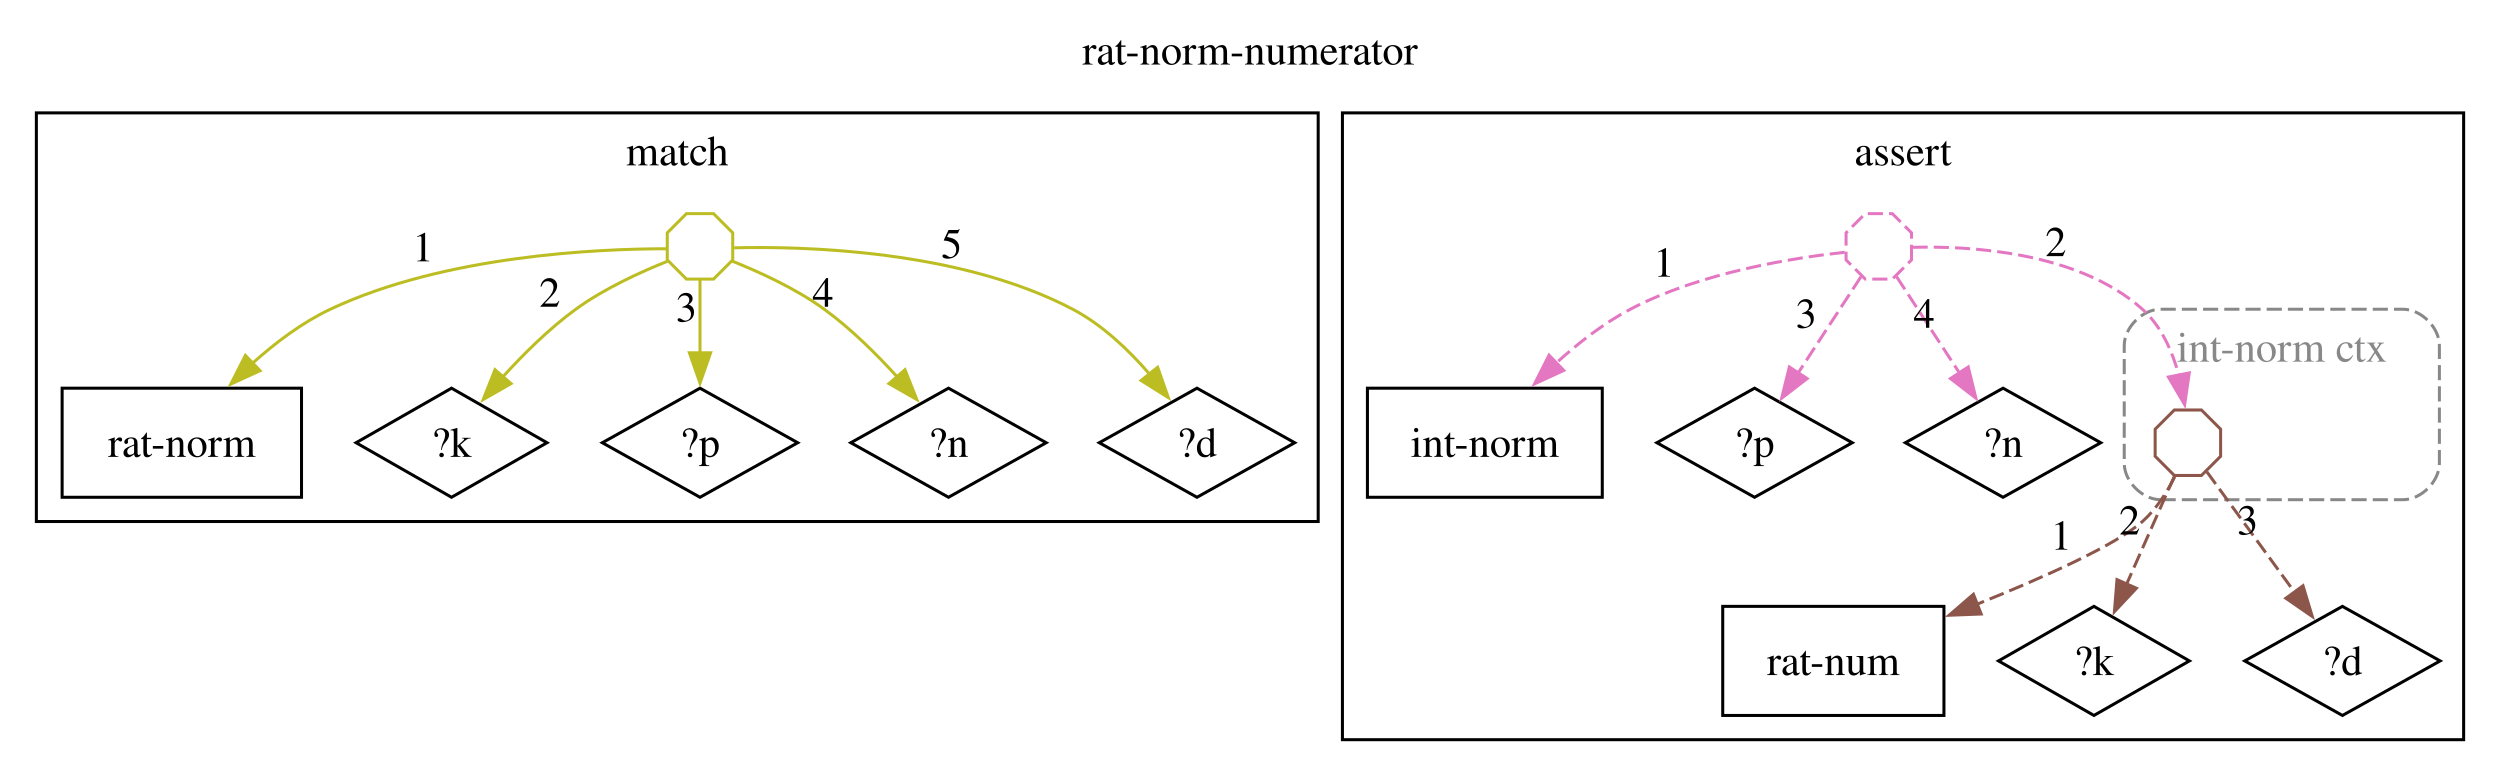
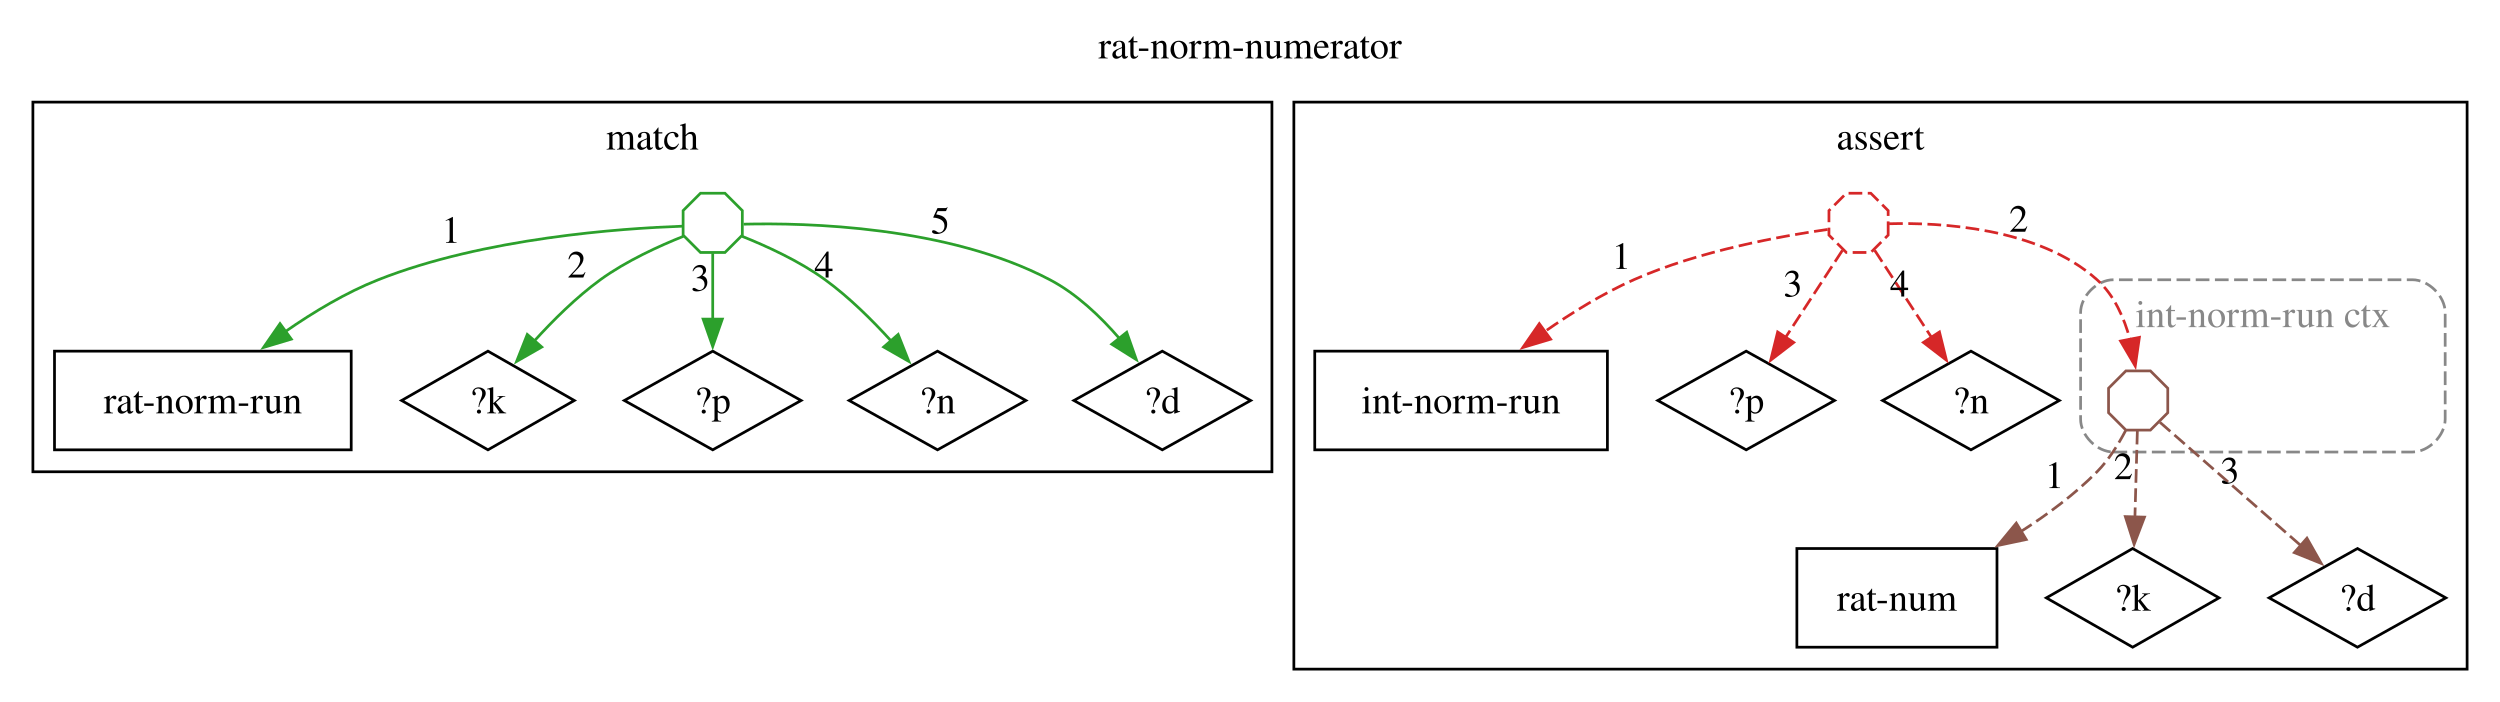
- <svg xmlns="http://www.w3.org/2000/svg" width="825pt" height="256pt" viewBox="0.00 0.00 825.00 256.00">
+ <svg xmlns="http://www.w3.org/2000/svg" width="912pt" height="256pt" viewBox="0.00 0.00 912.00 256.00">
  <g id="graph0" class="graph" transform="scale(1 1) rotate(0) translate(4 252.1)">
-     <polygon fill="white" stroke="none" points="-4,4 -4,-252.1 821,-252.1 821,4 -4,4" />
-     <text xml:space="preserve" text-anchor="middle" x="408.5" y="-230.8" font-family="Times,serif" font-size="14.00">rat-norm-numerator</text>
+     <polygon fill="white" stroke="none" points="-4,4 -4,-252.1 908,-252.1 908,4 -4,4" />
+     <text xml:space="preserve" text-anchor="middle" x="452" y="-230.8" font-family="Times,serif" font-size="14.00">rat-norm-numerator</text>
    <g id="clust1" class="cluster">
-       <polygon fill="none" stroke="black" points="8,-80 8,-214.85 431,-214.85 431,-80 8,-80" />
-       <text xml:space="preserve" text-anchor="middle" x="219.5" y="-197.55" font-family="Times,serif" font-size="14.00">match</text>
+       <polygon fill="none" stroke="black" points="8,-80 8,-214.85 460,-214.85 460,-80 8,-80" />
+       <text xml:space="preserve" text-anchor="middle" x="234" y="-197.55" font-family="Times,serif" font-size="14.00">match</text>
    </g>
    <g id="clust2" class="cluster">
-       <polygon fill="none" stroke="black" points="439,-8 439,-214.85 809,-214.85 809,-8 439,-8" />
-       <text xml:space="preserve" text-anchor="middle" x="624" y="-197.55" font-family="Times,serif" font-size="14.00">assert</text>
+       <polygon fill="none" stroke="black" points="468,-8 468,-214.85 896,-214.85 896,-8 468,-8" />
+       <text xml:space="preserve" text-anchor="middle" x="682" y="-197.55" font-family="Times,serif" font-size="14.00">assert</text>
    </g>
    <g id="clust3" class="cluster">
-       <path fill="none" stroke="#888888" stroke-dasharray="5,2" d="M709,-87.2C709,-87.2 789,-87.2 789,-87.2 795,-87.2 801,-93.2 801,-99.2 801,-99.2 801,-138.05 801,-138.05 801,-144.05 795,-150.05 789,-150.05 789,-150.05 709,-150.05 709,-150.05 703,-150.05 697,-144.05 697,-138.05 697,-138.05 697,-99.2 697,-99.2 697,-93.2 703,-87.2 709,-87.2" />
-       <text xml:space="preserve" text-anchor="middle" x="749" y="-132.75" font-family="Times,serif" font-size="14.00" fill="#888888">int-norm ctx</text>
+       <path fill="none" stroke="#888888" stroke-dasharray="5,2" d="M767,-87.2C767,-87.2 876,-87.2 876,-87.2 882,-87.2 888,-93.2 888,-99.2 888,-99.2 888,-138.05 888,-138.05 888,-144.05 882,-150.05 876,-150.05 876,-150.05 767,-150.05 767,-150.05 761,-150.05 755,-144.05 755,-138.05 755,-138.05 755,-99.2 755,-99.2 755,-93.2 761,-87.2 767,-87.2" />
+       <text xml:space="preserve" text-anchor="middle" x="821.5" y="-132.75" font-family="Times,serif" font-size="14.00" fill="#888888">int-norm-run ctx</text>
    </g>
    <g id="node1" class="node">
-       <polygon fill="none" stroke="black" points="95.5,-124 16.5,-124 16.5,-88 95.5,-88 95.5,-124" />
-       <text xml:space="preserve" text-anchor="middle" x="56" y="-101.33" font-family="Times,serif" font-size="14.00">rat-norm</text>
+       <polygon fill="none" stroke="black" points="124.12,-124 15.88,-124 15.88,-88 124.12,-88 124.12,-124" />
+       <text xml:space="preserve" text-anchor="middle" x="70" y="-101.33" font-family="Times,serif" font-size="14.00">rat-norm-run</text>
    </g>
    <g id="node2" class="node">
-       <polygon fill="none" stroke="black" points="145,-124 113.5,-106 145,-88 176.5,-106 145,-124" />
-       <text xml:space="preserve" text-anchor="middle" x="145" y="-101.33" font-family="Times,serif" font-size="14.00">?k</text>
+       <polygon fill="none" stroke="black" points="174,-124 142.5,-106 174,-88 205.5,-106 174,-124" />
+       <text xml:space="preserve" text-anchor="middle" x="174" y="-101.33" font-family="Times,serif" font-size="14.00">?k</text>
    </g>
    <g id="node3" class="node">
-       <polygon fill="none" stroke="black" points="227,-124 194.76,-106 227,-88 259.24,-106 227,-124" />
-       <text xml:space="preserve" text-anchor="middle" x="227" y="-101.33" font-family="Times,serif" font-size="14.00">?p</text>
+       <polygon fill="none" stroke="black" points="256,-124 223.76,-106 256,-88 288.24,-106 256,-124" />
+       <text xml:space="preserve" text-anchor="middle" x="256" y="-101.33" font-family="Times,serif" font-size="14.00">?p</text>
    </g>
    <g id="node4" class="node">
-       <polygon fill="none" stroke="black" points="309,-124 276.76,-106 309,-88 341.24,-106 309,-124" />
-       <text xml:space="preserve" text-anchor="middle" x="309" y="-101.33" font-family="Times,serif" font-size="14.00">?n</text>
+       <polygon fill="none" stroke="black" points="338,-124 305.76,-106 338,-88 370.24,-106 338,-124" />
+       <text xml:space="preserve" text-anchor="middle" x="338" y="-101.33" font-family="Times,serif" font-size="14.00">?n</text>
    </g>
    <g id="node5" class="node">
-       <polygon fill="none" stroke="black" points="391,-124 358.76,-106 391,-88 423.24,-106 391,-124" />
-       <text xml:space="preserve" text-anchor="middle" x="391" y="-101.33" font-family="Times,serif" font-size="14.00">?d</text>
+       <polygon fill="none" stroke="black" points="420,-124 387.76,-106 420,-88 452.24,-106 420,-124" />
+       <text xml:space="preserve" text-anchor="middle" x="420" y="-101.33" font-family="Times,serif" font-size="14.00">?d</text>
    </g>
    <g id="node6" class="node">
-       <polygon fill="none" stroke="#bcbd22" points="237.8,-166.33 237.8,-175.27 231.47,-181.6 222.53,-181.6 216.2,-175.27 216.2,-166.33 222.53,-160 231.47,-160 237.8,-166.33" />
+       <polygon fill="none" stroke="#2ca02c" points="266.8,-166.33 266.8,-175.27 260.47,-181.6 251.53,-181.6 245.2,-175.27 245.2,-166.33 251.53,-160 260.47,-160 266.8,-166.33" />
    </g>
    <g id="edge1" class="edge">
-       <path fill="none" stroke="#bcbd22" d="M215.97,-170.01C193.82,-170.01 142.84,-167.9 105,-150.05 95.72,-145.68 86.88,-139.01 79.32,-132.22" />
-       <polygon fill="#bcbd22" stroke="#bcbd22" points="81.82,-129.77 72.18,-125.37 76.98,-134.82 81.82,-129.77" />
-       <text xml:space="preserve" text-anchor="middle" x="135.6" y="-165.86" font-family="Times,serif" font-size="14.00">1</text>
+       <path fill="none" stroke="#2ca02c" d="M244.81,-169.58C222.81,-168.8 172.71,-165.35 134,-150.05 122.2,-145.39 110.37,-138.28 100.15,-131.18" />
+       <polygon fill="#2ca02c" stroke="#2ca02c" points="102.27,-128.39 92.12,-125.34 98.15,-134.05 102.27,-128.39" />
+       <text xml:space="preserve" text-anchor="middle" x="160.54" y="-163.51" font-family="Times,serif" font-size="14.00">1</text>
    </g>
    <g id="edge2" class="edge">
-       <path fill="none" stroke="#bcbd22" d="M216.31,-165.9C207.68,-162.46 195.45,-156.93 186,-150.05 177.24,-143.67 168.78,-135.29 161.83,-127.62" />
-       <polygon fill="#bcbd22" stroke="#bcbd22" points="164.64,-125.51 155.45,-120.25 159.35,-130.1 164.64,-125.51" />
-       <text xml:space="preserve" text-anchor="middle" x="177.42" y="-150.87" font-family="Times,serif" font-size="14.00">2</text>
+       <path fill="none" stroke="#2ca02c" d="M245.31,-165.9C236.68,-162.46 224.45,-156.93 215,-150.05 206.24,-143.67 197.78,-135.29 190.83,-127.62" />
+       <polygon fill="#2ca02c" stroke="#2ca02c" points="193.64,-125.51 184.45,-120.25 188.35,-130.1 193.64,-125.51" />
+       <text xml:space="preserve" text-anchor="middle" x="206.42" y="-150.87" font-family="Times,serif" font-size="14.00">2</text>
    </g>
    <g id="edge3" class="edge">
-       <path fill="none" stroke="#bcbd22" d="M227,-159.71C227,-153.13 227,-144.19 227,-135.54" />
-       <polygon fill="#bcbd22" stroke="#bcbd22" points="230.5,-135.69 227,-125.69 223.5,-135.69 230.5,-135.69" />
-       <text xml:space="preserve" text-anchor="middle" x="222.5" y="-145.99" font-family="Times,serif" font-size="14.00">3</text>
+       <path fill="none" stroke="#2ca02c" d="M256,-159.71C256,-153.13 256,-144.19 256,-135.54" />
+       <polygon fill="#2ca02c" stroke="#2ca02c" points="259.5,-135.69 256,-125.69 252.5,-135.69 259.5,-135.69" />
+       <text xml:space="preserve" text-anchor="middle" x="251.5" y="-145.99" font-family="Times,serif" font-size="14.00">3</text>
    </g>
    <g id="edge4" class="edge">
-       <path fill="none" stroke="#bcbd22" d="M237.69,-165.9C246.32,-162.46 258.55,-156.93 268,-150.05 276.76,-143.67 285.22,-135.29 292.17,-127.62" />
-       <polygon fill="#bcbd22" stroke="#bcbd22" points="294.65,-130.1 298.55,-120.25 289.36,-125.51 294.65,-130.1" />
-       <text xml:space="preserve" text-anchor="middle" x="267.58" y="-150.87" font-family="Times,serif" font-size="14.00">4</text>
+       <path fill="none" stroke="#2ca02c" d="M266.69,-165.9C275.32,-162.46 287.55,-156.93 297,-150.05 305.76,-143.67 314.22,-135.29 321.17,-127.62" />
+       <polygon fill="#2ca02c" stroke="#2ca02c" points="323.65,-130.1 327.55,-120.25 318.36,-125.51 323.65,-130.1" />
+       <text xml:space="preserve" text-anchor="middle" x="296.58" y="-150.87" font-family="Times,serif" font-size="14.00">4</text>
    </g>
    <g id="edge5" class="edge">
-       <path fill="none" stroke="#bcbd22" d="M238.27,-170.32C260.85,-170.87 312.68,-169.69 350,-150.05 359.72,-144.94 368.44,-136.64 375.31,-128.69" />
-       <polygon fill="#bcbd22" stroke="#bcbd22" points="378.02,-130.9 381.54,-120.9 372.56,-126.53 378.02,-130.9" />
-       <text xml:space="preserve" text-anchor="middle" x="310.06" y="-166.93" font-family="Times,serif" font-size="14.00">5</text>
+       <path fill="none" stroke="#2ca02c" d="M267.27,-170.32C289.85,-170.87 341.68,-169.69 379,-150.05 388.72,-144.94 397.44,-136.64 404.31,-128.69" />
+       <polygon fill="#2ca02c" stroke="#2ca02c" points="407.02,-130.9 410.54,-120.9 401.56,-126.53 407.02,-130.9" />
+       <text xml:space="preserve" text-anchor="middle" x="339.06" y="-166.93" font-family="Times,serif" font-size="14.00">5</text>
    </g>
    <g id="node7" class="node">
-       <polygon fill="none" stroke="black" points="524.75,-124 447.25,-124 447.25,-88 524.75,-88 524.75,-124" />
-       <text xml:space="preserve" text-anchor="middle" x="486" y="-101.33" font-family="Times,serif" font-size="14.00">int-norm</text>
+       <polygon fill="none" stroke="black" points="582.38,-124 475.62,-124 475.62,-88 582.38,-88 582.38,-124" />
+       <text xml:space="preserve" text-anchor="middle" x="529" y="-101.33" font-family="Times,serif" font-size="14.00">int-norm-run</text>
    </g>
    <g id="node8" class="node">
-       <polygon fill="none" stroke="black" points="637.5,-52 564.5,-52 564.5,-16 637.5,-16 637.5,-52" />
-       <text xml:space="preserve" text-anchor="middle" x="601" y="-29.32" font-family="Times,serif" font-size="14.00">rat-num</text>
+       <polygon fill="none" stroke="black" points="724.5,-52 651.5,-52 651.5,-16 724.5,-16 724.5,-52" />
+       <text xml:space="preserve" text-anchor="middle" x="688" y="-29.32" font-family="Times,serif" font-size="14.00">rat-num</text>
    </g>
    <g id="node9" class="node">
-       <polygon fill="none" stroke="black" points="687,-52 655.5,-34 687,-16 718.5,-34 687,-52" />
-       <text xml:space="preserve" text-anchor="middle" x="687" y="-29.32" font-family="Times,serif" font-size="14.00">?k</text>
+       <polygon fill="none" stroke="black" points="774,-52 742.5,-34 774,-16 805.5,-34 774,-52" />
+       <text xml:space="preserve" text-anchor="middle" x="774" y="-29.32" font-family="Times,serif" font-size="14.00">?k</text>
    </g>
    <g id="node10" class="node">
-       <polygon fill="none" stroke="black" points="769,-52 736.76,-34 769,-16 801.24,-34 769,-52" />
-       <text xml:space="preserve" text-anchor="middle" x="769" y="-29.32" font-family="Times,serif" font-size="14.00">?d</text>
+       <polygon fill="none" stroke="black" points="856,-52 823.76,-34 856,-16 888.24,-34 856,-52" />
+       <text xml:space="preserve" text-anchor="middle" x="856" y="-29.32" font-family="Times,serif" font-size="14.00">?d</text>
    </g>
    <g id="node11" class="node">
-       <polygon fill="none" stroke="black" points="575,-124 542.76,-106 575,-88 607.24,-106 575,-124" />
-       <text xml:space="preserve" text-anchor="middle" x="575" y="-101.33" font-family="Times,serif" font-size="14.00">?p</text>
+       <polygon fill="none" stroke="black" points="633,-124 600.76,-106 633,-88 665.24,-106 633,-124" />
+       <text xml:space="preserve" text-anchor="middle" x="633" y="-101.33" font-family="Times,serif" font-size="14.00">?p</text>
    </g>
    <g id="node12" class="node">
-       <polygon fill="none" stroke="black" points="657,-124 624.76,-106 657,-88 689.24,-106 657,-124" />
-       <text xml:space="preserve" text-anchor="middle" x="657" y="-101.33" font-family="Times,serif" font-size="14.00">?n</text>
+       <polygon fill="none" stroke="black" points="715,-124 682.76,-106 715,-88 747.24,-106 715,-124" />
+       <text xml:space="preserve" text-anchor="middle" x="715" y="-101.33" font-family="Times,serif" font-size="14.00">?n</text>
    </g>
    <g id="node13" class="node">
-       <polygon fill="none" stroke="#8c564b" points="728.8,-101.53 728.8,-110.47 722.47,-116.8 713.53,-116.8 707.2,-110.47 707.2,-101.53 713.53,-95.2 722.47,-95.2 728.8,-101.53" />
+       <polygon fill="none" stroke="#8c564b" points="786.8,-101.53 786.8,-110.47 780.47,-116.8 771.53,-116.8 765.2,-110.47 765.2,-101.53 771.53,-95.2 780.47,-95.2 786.8,-101.53" />
    </g>
    <g id="edge10" class="edge">
-       <path fill="none" stroke="#8c564b" stroke-dasharray="5,2" d="M713.65,-94.73C711.14,-89.76 707.55,-84.02 703,-80 694.14,-72.18 670.51,-61.58 648.22,-52.63" />
-       <polygon fill="#8c564b" stroke="#8c564b" points="649.79,-49.48 639.21,-49.07 647.23,-56 649.79,-49.48" />
-       <text xml:space="preserve" text-anchor="middle" x="676.2" y="-70.71" font-family="Times,serif" font-size="14.00">1</text>
+       <path fill="none" stroke="#8c564b" stroke-dasharray="5,2" d="M771.41,-94.99C768.83,-90.08 765.27,-84.32 761,-80 752.92,-71.82 743.06,-64.48 733.25,-58.21" />
+       <polygon fill="#8c564b" stroke="#8c564b" points="735.17,-55.29 724.8,-53.1 731.54,-61.28 735.17,-55.29" />
+       <text xml:space="preserve" text-anchor="middle" x="745.46" y="-74.06" font-family="Times,serif" font-size="14.00">1</text>
    </g>
    <g id="edge11" class="edge">
-       <path fill="none" stroke="#8c564b" stroke-dasharray="5,2" d="M713.56,-94.97C709.46,-85.71 703.2,-71.58 697.79,-59.36" />
-       <polygon fill="#8c564b" stroke="#8c564b" points="701.01,-57.98 693.76,-50.26 694.61,-60.82 701.01,-57.98" />
-       <text xml:space="preserve" text-anchor="middle" x="698.78" y="-75.72" font-family="Times,serif" font-size="14.00">2</text>
+       <path fill="none" stroke="#8c564b" stroke-dasharray="5,2" d="M775.71,-94.97C775.48,-86.67 775.13,-74.45 774.81,-63.2" />
+       <polygon fill="#8c564b" stroke="#8c564b" points="778.31,-63.45 774.53,-53.55 771.32,-63.65 778.31,-63.45" />
+       <text xml:space="preserve" text-anchor="middle" x="770.6" y="-77.3" font-family="Times,serif" font-size="14.00">2</text>
    </g>
    <g id="edge12" class="edge">
-       <path fill="none" stroke="#8c564b" stroke-dasharray="5,2" d="M724.25,-96.42C731.45,-86.55 743.52,-69.97 753.31,-56.53" />
-       <polygon fill="#8c564b" stroke="#8c564b" points="755.99,-58.8 759.05,-48.66 750.33,-54.68 755.99,-58.8" />
-       <text xml:space="preserve" text-anchor="middle" x="737.7" y="-75.73" font-family="Times,serif" font-size="14.00">3</text>
+       <path fill="none" stroke="#8c564b" stroke-dasharray="5,2" d="M783.96,-98.03C795.83,-87.64 818.57,-67.75 835.34,-53.08" />
+       <polygon fill="#8c564b" stroke="#8c564b" points="837.57,-55.78 842.79,-46.56 832.96,-50.51 837.57,-55.78" />
+       <text xml:space="preserve" text-anchor="middle" x="809.46" y="-75.74" font-family="Times,serif" font-size="14.00">3</text>
    </g>
    <g id="node14" class="node">
-       <polygon fill="none" stroke="#e377c2" stroke-dasharray="5,2" points="626.8,-166.33 626.8,-175.27 620.47,-181.6 611.53,-181.6 605.2,-175.27 605.2,-166.33 611.53,-160 620.47,-160 626.8,-166.33" />
+       <polygon fill="none" stroke="#d62728" stroke-dasharray="5,2" points="684.8,-166.33 684.8,-175.27 678.47,-181.6 669.53,-181.6 663.2,-175.27 663.2,-166.33 669.53,-160 678.47,-160 684.8,-166.33" />
    </g>
    <g id="edge6" class="edge">
-       <path fill="none" stroke="#e377c2" stroke-dasharray="5,2" d="M604.78,-168.85C588.39,-167.09 557.33,-162.31 534,-150.05 525.17,-145.41 516.67,-138.78 509.34,-132.11" />
-       <polygon fill="#e377c2" stroke="#e377c2" points="512.04,-129.86 502.41,-125.44 507.18,-134.9 512.04,-129.86" />
-       <text xml:space="preserve" text-anchor="middle" x="545.09" y="-160.8" font-family="Times,serif" font-size="14.00">1</text>
+       <path fill="none" stroke="#d62728" stroke-dasharray="5,2" d="M662.71,-168.4C646.5,-166.11 615.96,-160.69 592,-150.05 580.71,-145.04 569.3,-137.97 559.34,-131.01" />
+       <polygon fill="#d62728" stroke="#d62728" points="561.66,-128.37 551.51,-125.32 557.54,-134.03 561.66,-128.37" />
+       <text xml:space="preserve" text-anchor="middle" x="587.48" y="-153.99" font-family="Times,serif" font-size="14.00">1</text>
    </g>
    <g id="edge8" class="edge">
-       <path fill="none" stroke="#e377c2" stroke-dasharray="5,2" d="M610.13,-160.8C604.7,-152.49 596.42,-139.82 589.27,-128.85" />
-       <polygon fill="#e377c2" stroke="#e377c2" points="592.35,-127.17 583.95,-120.71 586.49,-131 592.35,-127.17" />
-       <text xml:space="preserve" text-anchor="middle" x="592.03" y="-143.93" font-family="Times,serif" font-size="14.00">3</text>
+       <path fill="none" stroke="#d62728" stroke-dasharray="5,2" d="M668.13,-160.8C662.7,-152.49 654.42,-139.82 647.27,-128.85" />
+       <polygon fill="#d62728" stroke="#d62728" points="650.35,-127.17 641.95,-120.71 644.49,-131 650.35,-127.17" />
+       <text xml:space="preserve" text-anchor="middle" x="650.03" y="-143.93" font-family="Times,serif" font-size="14.00">3</text>
    </g>
    <g id="edge9" class="edge">
-       <path fill="none" stroke="#e377c2" stroke-dasharray="5,2" d="M621.87,-160.8C627.3,-152.49 635.58,-139.82 642.73,-128.85" />
-       <polygon fill="#e377c2" stroke="#e377c2" points="645.51,-131 648.05,-120.71 639.65,-127.17 645.51,-131" />
-       <text xml:space="preserve" text-anchor="middle" x="630.97" y="-143.93" font-family="Times,serif" font-size="14.00">4</text>
+       <path fill="none" stroke="#d62728" stroke-dasharray="5,2" d="M679.87,-160.8C685.3,-152.49 693.58,-139.82 700.73,-128.85" />
+       <polygon fill="#d62728" stroke="#d62728" points="703.51,-131 706.05,-120.71 697.65,-127.17 703.51,-131" />
+       <text xml:space="preserve" text-anchor="middle" x="688.97" y="-143.93" font-family="Times,serif" font-size="14.00">4</text>
    </g>
    <g id="edge7" class="edge">
-       <path fill="none" stroke="#e377c2" stroke-dasharray="5,2" d="M627.14,-170.48C645.33,-170.97 681.52,-169.25 703,-150.05 709.27,-144.45 712.92,-136.08 715.04,-128.21" />
-       <polygon fill="#e377c2" stroke="#e377c2" points="718.45,-129.03 716.94,-118.55 711.58,-127.68 718.45,-129.03" />
-       <text xml:space="preserve" text-anchor="middle" x="674.41" y="-167.57" font-family="Times,serif" font-size="14.00">2</text>
+       <path fill="none" stroke="#d62728" stroke-dasharray="5,2" d="M685.14,-170.48C703.33,-170.97 739.52,-169.25 761,-150.05 767.27,-144.45 770.92,-136.08 773.04,-128.21" />
+       <polygon fill="#d62728" stroke="#d62728" points="776.45,-129.03 774.94,-118.55 769.58,-127.68 776.45,-129.03" />
+       <text xml:space="preserve" text-anchor="middle" x="732.41" y="-167.57" font-family="Times,serif" font-size="14.00">2</text>
    </g>
  </g>
</svg>
